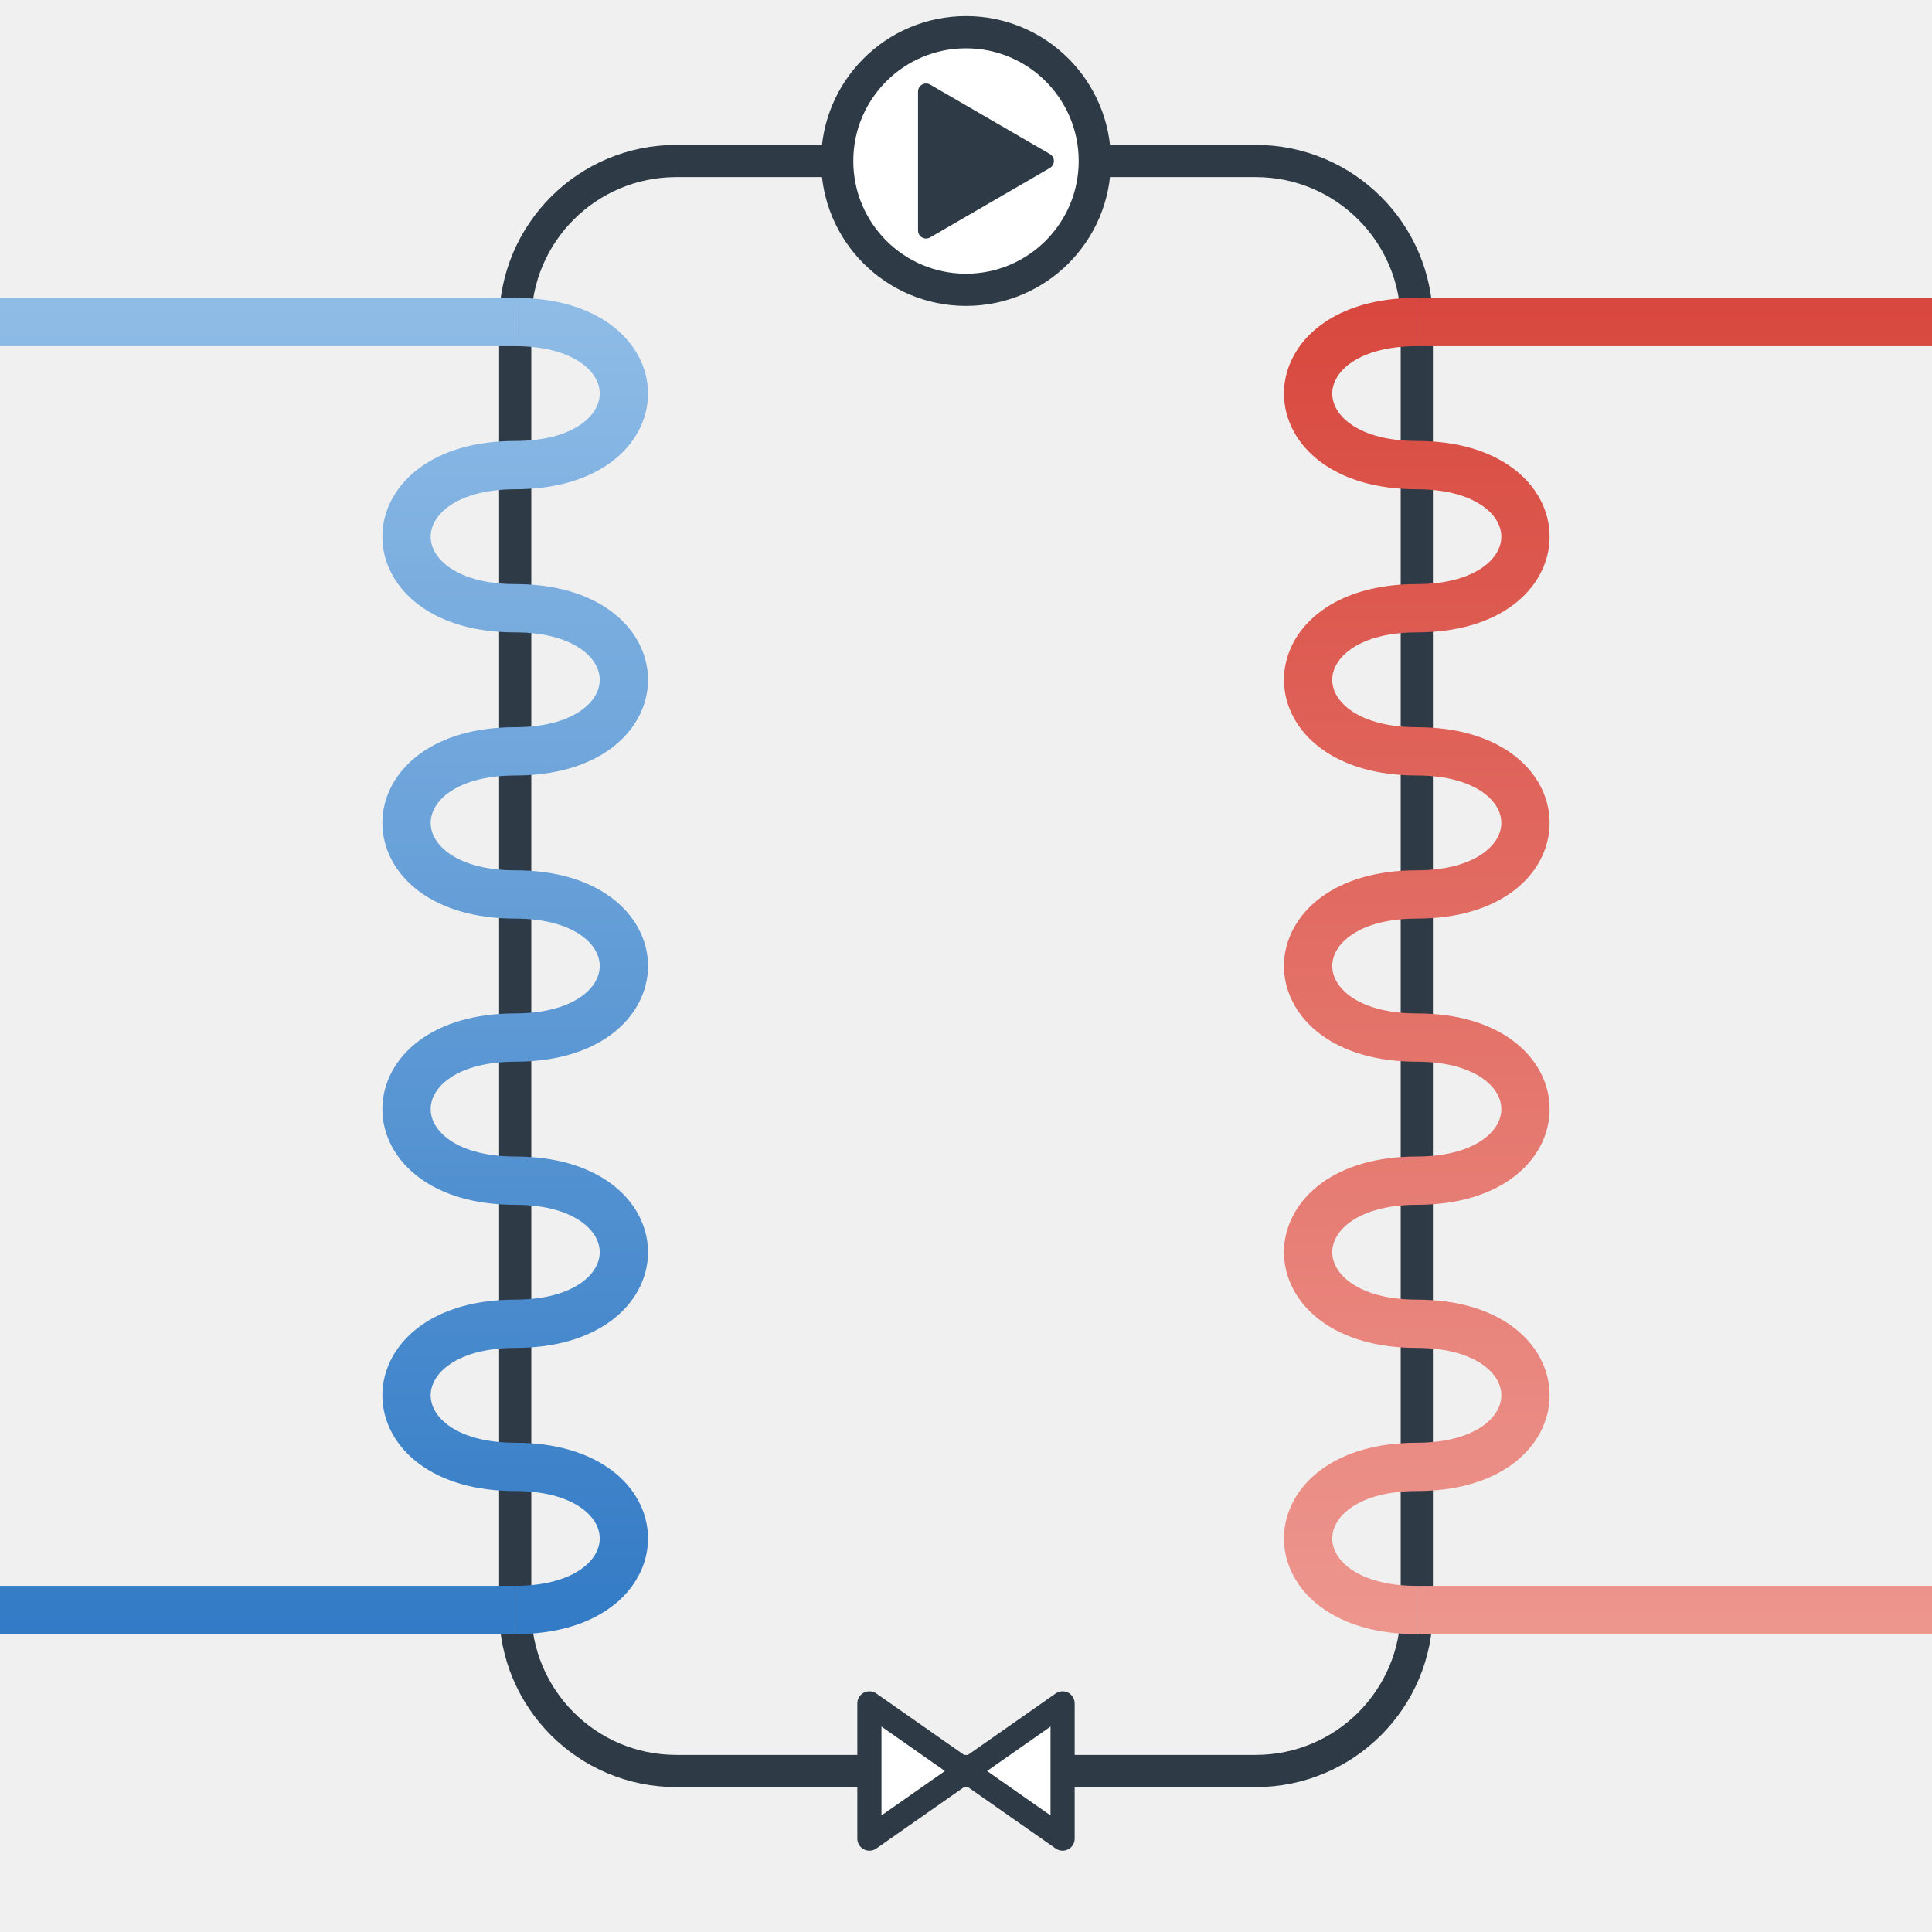
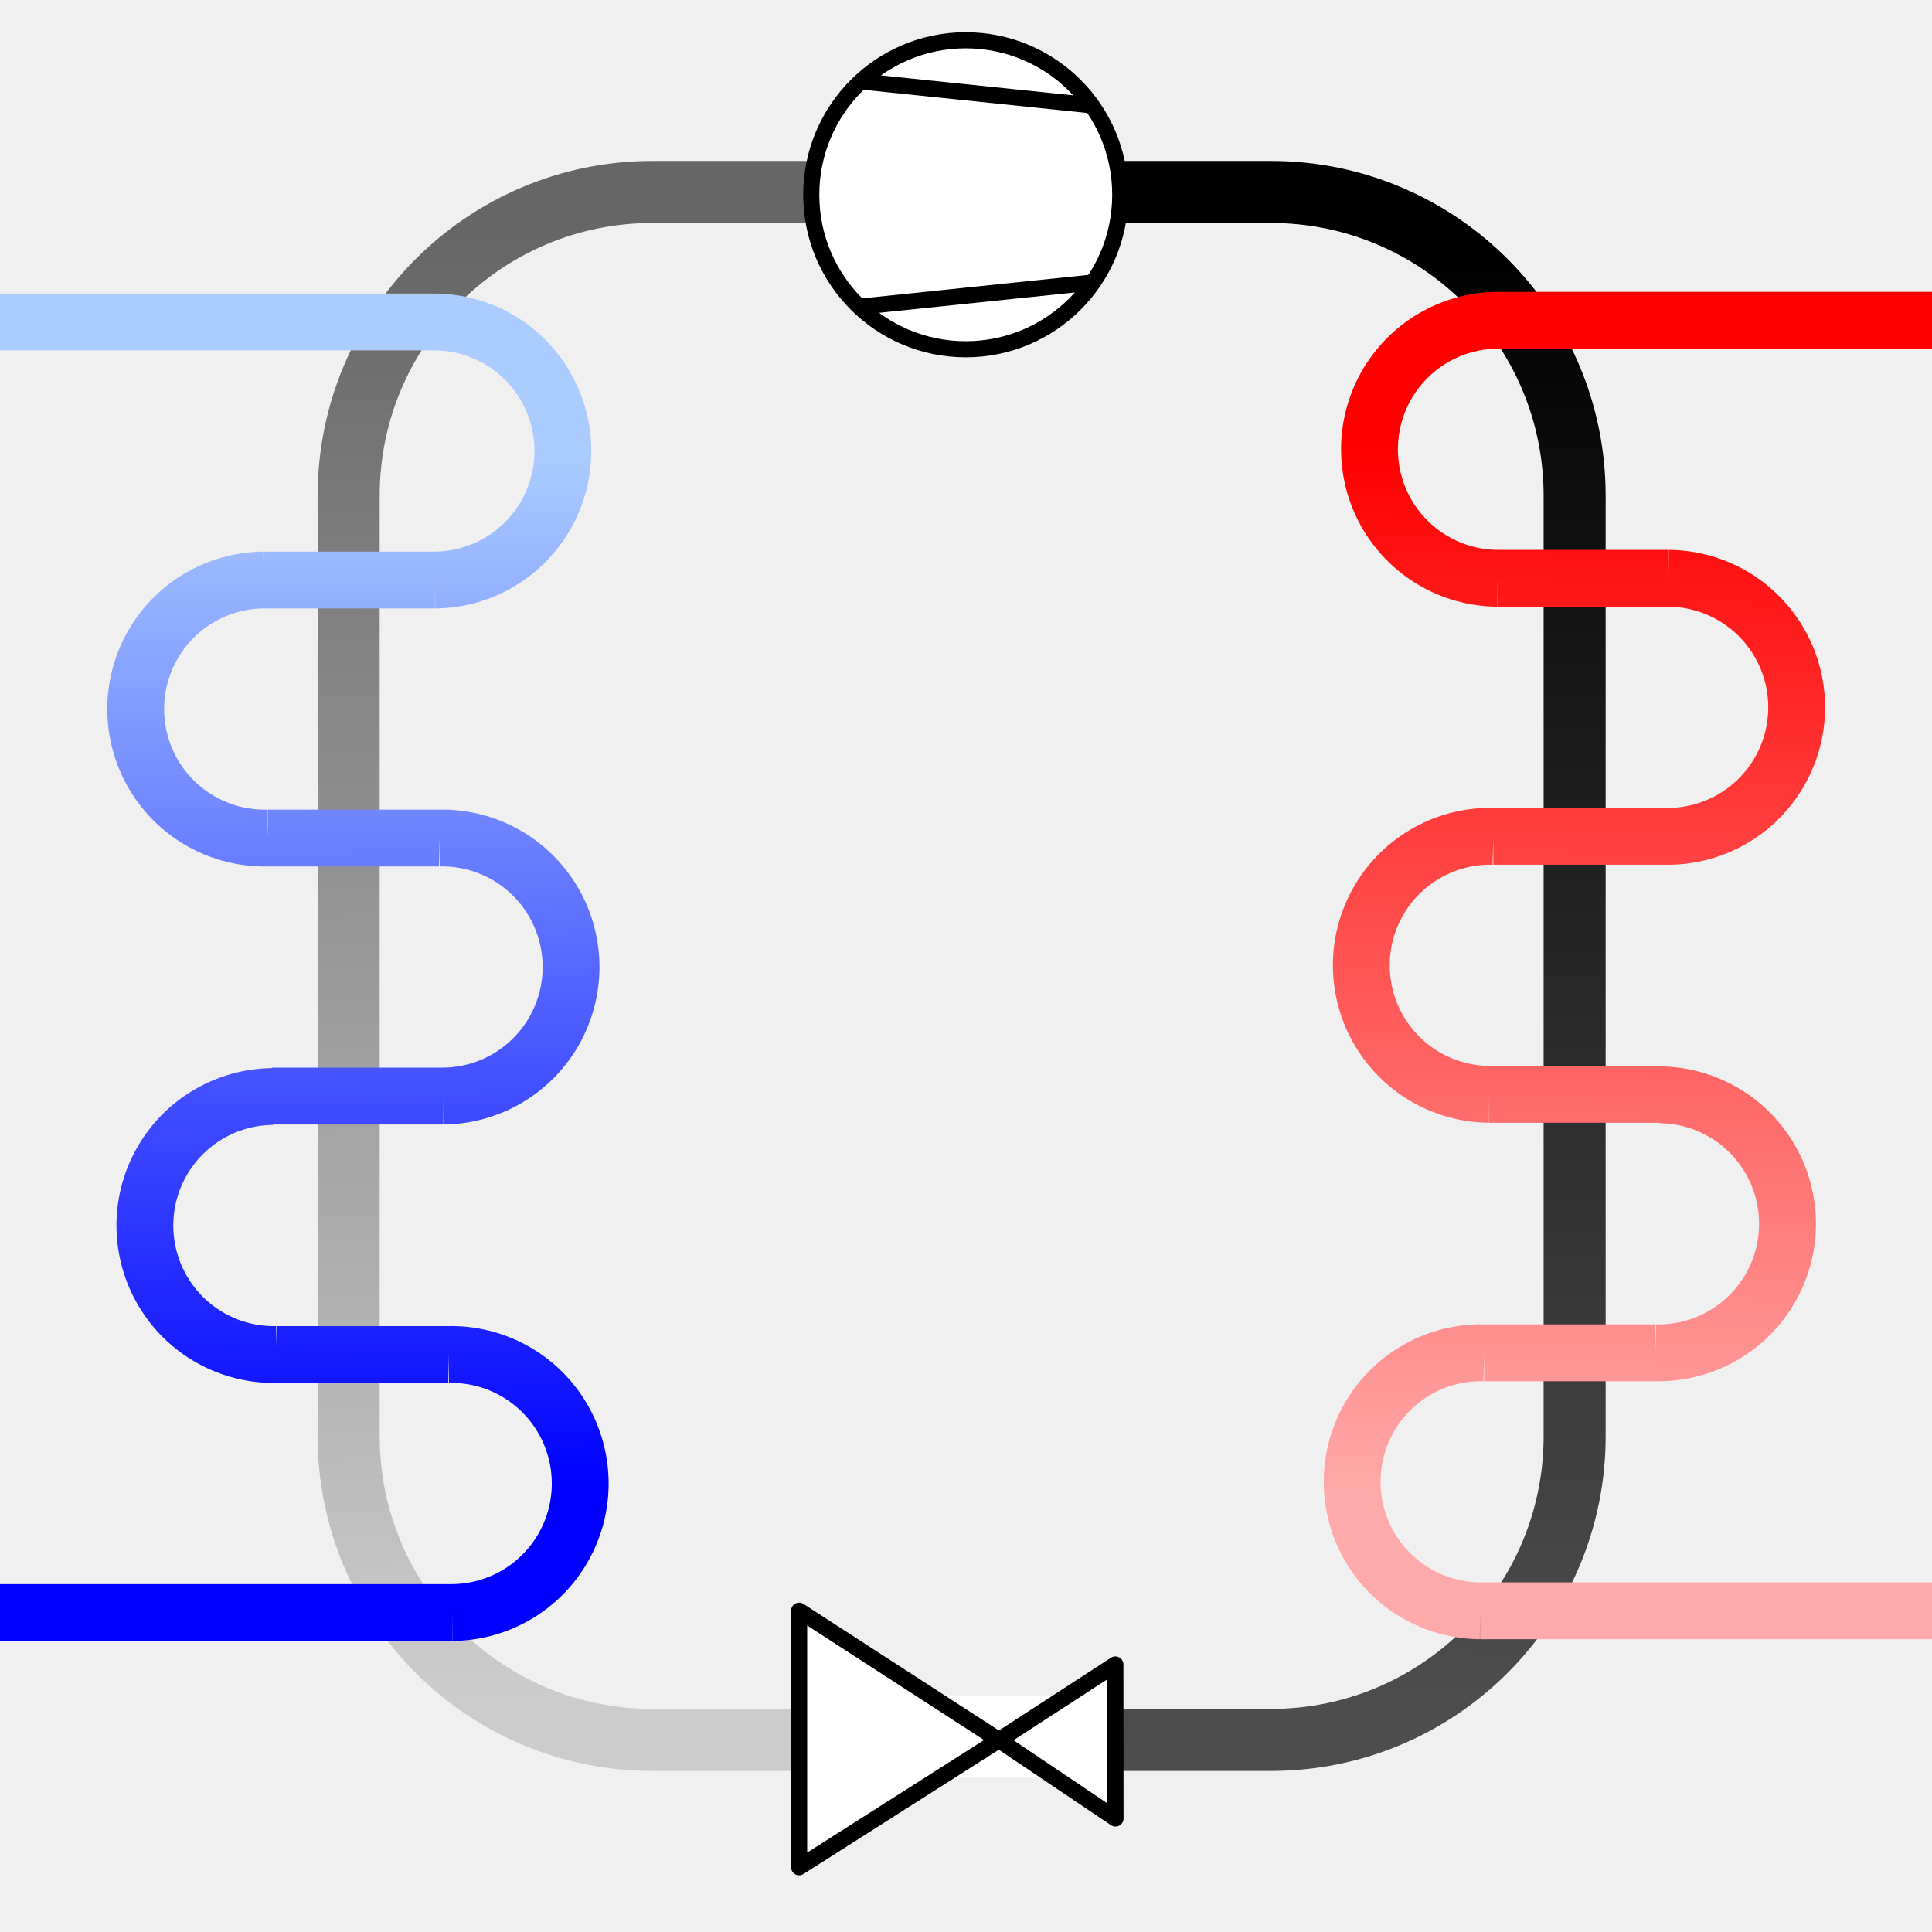
- <svg xmlns="http://www.w3.org/2000/svg" version="1.1" width="120mm" height="120mm" viewBox="0 0 120 120">
-   <defs>
-     <linearGradient id="ev" gradientUnits="userSpaceOnUse" x1="0" y1="15" x2="0" y2="105">
-       <stop offset="0" stop-color="#93BFE8" />
-       <stop offset="1" stop-color="#2F78C4" />
+ <svg xmlns="http://www.w3.org/2000/svg" xmlns:xlink="http://www.w3.org/1999/xlink" width="120mm" height="120mm" viewBox="0 0 120 120" version="1.1" id="svg103">
+   <defs id="defs97">
+     <linearGradient id="linearGradient882">
+       <stop id="stop878" offset="0" style="stop-color:#0000ff;stop-opacity:1;" />
+       <stop id="stop880" offset="1" style="stop-color:#aaccff;stop-opacity:1" />
    </linearGradient>
-     <linearGradient id="co" gradientUnits="userSpaceOnUse" x1="0" y1="15" x2="0" y2="105">
-       <stop offset="0" stop-color="#D7443A" />
-       <stop offset="1" stop-color="#EE9A92" />
+     <linearGradient id="linearGradient1046">
+       <stop style="stop-color:#ffaaaa;stop-opacity:1" offset="0" id="stop1042" />
+       <stop style="stop-color:#ff0000;stop-opacity:1" offset="1" id="stop1044" />
    </linearGradient>
+     <linearGradient id="linearGradient858">
+       <stop style="stop-color:#cccccc;stop-opacity:1" offset="0" id="stop854" />
+       <stop style="stop-color:#666666;stop-opacity:1" offset="1" id="stop856" />
+     </linearGradient>
+     <linearGradient id="linearGradient850">
+       <stop style="stop-color:#000000;stop-opacity:1" offset="0" id="stop846" />
+       <stop style="stop-color:#4d4d4d;stop-opacity:1" offset="1" id="stop848" />
+     </linearGradient>
+     <clipPath clipPathUnits="userSpaceOnUse" id="clipPath840">
+       <rect style="fill:#ffff00;fill-rule:evenodd;stroke:none;stroke-width:0.293" id="rect842" width="60" height="120" x="34.494" y="73.804" />
+     </clipPath>
+     <linearGradient xlink:href="#linearGradient850" id="linearGradient852" x1="93.989" y1="88.882" x2="94.494" y2="179.16" gradientUnits="userSpaceOnUse" />
+     <linearGradient xlink:href="#linearGradient858" id="linearGradient860" x1="88.261" y1="179.11" x2="87.231" y2="87.765" gradientUnits="userSpaceOnUse" />
+     <linearGradient xlink:href="#linearGradient1046" id="linearGradient1048" x1="118.416" y1="166.846" x2="119.417" y2="101.646" gradientUnits="userSpaceOnUse" />
+     <linearGradient gradientUnits="userSpaceOnUse" y2="102.131" x2="69.65" y1="166.576" x1="70.388" id="linearGradient884" xlink:href="#linearGradient882" />
  </defs>
-   <rect x="32" y="10" width="56" height="100" rx="10" fill="none" stroke="#2E3A46" stroke-width="2" />
-   <circle cx="60" cy="10" r="8" fill="#FFFFFF" stroke="#2E3A46" stroke-width="2" />
-   <polygon points="57.52,5.685 57.52,14.315 64.96,10" fill="#2E3A46" stroke="#2E3A46" stroke-width="1" stroke-linejoin="round" />
-   <polygon points="54,105.8 54,114.2 60,110" fill="#FFFFFF" stroke="#2E3A46" stroke-width="1.5" stroke-linejoin="round" />
-   <polygon points="66,105.8 66,114.2 60,110" fill="#FFFFFF" stroke="#2E3A46" stroke-width="1.5" stroke-linejoin="round" />
-   <polyline points="0,20 32,20" fill="none" stroke="url(#ev)" stroke-width="3" stroke-linecap="butt" stroke-linejoin="round" />
-   <path d="M 32,20 C 41,20 41,28.889 32,28.889 C 23,28.889 23,37.778 32,37.778 C 41,37.778 41,46.667 32,46.667 C 23,46.667 23,55.556 32,55.556 C 41,55.556 41,64.444 32,64.444 C 23,64.444 23,73.333 32,73.333 C 41,73.333 41,82.222 32,82.222 C 23,82.222 23,91.111 32,91.111 C 41,91.111 41,100 32,100" fill="none" stroke="url(#ev)" stroke-width="3" stroke-linecap="butt" stroke-linejoin="round" />
-   <polyline points="32,100 0,100" fill="none" stroke="url(#ev)" stroke-width="3" stroke-linecap="butt" stroke-linejoin="round" />
-   <polyline points="120,20 88,20" fill="none" stroke="url(#co)" stroke-width="3" stroke-linecap="butt" stroke-linejoin="round" />
-   <path d="M 88,20 C 79,20 79,28.889 88,28.889 C 97,28.889 97,37.778 88,37.778 C 79,37.778 79,46.667 88,46.667 C 97,46.667 97,55.556 88,55.556 C 79,55.556 79,64.444 88,64.444 C 97,64.444 97,73.333 88,73.333 C 79,73.333 79,82.222 88,82.222 C 97,82.222 97,91.111 88,91.111 C 79,91.111 79,100 88,100" fill="none" stroke="url(#co)" stroke-width="3" stroke-linecap="butt" stroke-linejoin="round" />
-   <polyline points="88,100 120,100" fill="none" stroke="url(#co)" stroke-width="3" stroke-linecap="butt" stroke-linejoin="round" />
+   <g id="layer1" transform="translate(-34.49405,-73.80357)">
+     <rect style="fill:none;stroke:url(#linearGradient860);stroke-width:3.853;stroke-linecap:round;stroke-linejoin:miter;stroke-miterlimit:4;stroke-dasharray:none" id="rect836" width="76.147" height="96.147" x="56.15" y="85.727" ry="18.866" clip-path="url(#clipPath840)" />
+     <rect clip-path="url(#clipPath840)" ry="18.866" y="85.727" x="56.15" height="96.147" width="76.147" id="rect844" style="fill:none;stroke:url(#linearGradient852);stroke-width:3.853;stroke-linecap:round;stroke-linejoin:miter;stroke-miterlimit:4;stroke-dasharray:none" transform="matrix(-1,0,0,1,188.4476,0)" />
+     <path id="path914" style="fill:none;stroke:url(#linearGradient1048);stroke-width:3.53;stroke-linecap:butt;stroke-linejoin:miter;stroke-miterlimit:4;stroke-dasharray:none;stroke-opacity:1" d="m 126.422,173.854 h 28.108 M 127.611,93.696 h 26.906 m -27.018,16.026 a 8.004,8.014 0 0 1 -6.923,-4.098 8.004,8.014 0 0 1 0.128,-8.051 8.004,8.014 0 0 1 7.049,-3.876 m -0.254,16.026 h 10.645 m 0,0 a 8.004,8.014 0 0 1 6.923,4.098 8.004,8.014 0 0 1 -0.128,8.051 8.004,8.014 0 0 1 -7.049,3.876 m -10.899,16.026 a 8.004,8.014 0 0 1 -6.923,-4.098 8.004,8.014 0 0 1 0.128,-8.051 8.004,8.014 0 0 1 7.049,-3.876 m 10.33,16.054 a 8.004,8.014 0 0 1 6.923,4.098 8.004,8.014 0 0 1 -0.128,8.051 8.004,8.014 0 0 1 -7.049,3.876 m -10.899,16.026 a 8.004,8.014 0 0 1 -6.923,-4.098 8.004,8.014 0 0 1 0.128,-8.051 8.004,8.014 0 0 1 7.049,-3.876 m 0,0 h 10.645 m -10.33,-16.054 h 10.645 m -10.391,-16.026 h 10.645" />
+     <path d="m 62.589,173.961 h -28.108 m 26.919,-80.158 h -26.906 m 27.018,16.026 a 8.004,8.014 0 0 0 6.923,-4.098 8.004,8.014 0 0 0 -0.128,-8.051 8.004,8.014 0 0 0 -7.049,-3.876 m 0.254,16.026 h -10.645 m 0,0 a 8.004,8.014 0 0 0 -6.923,4.098 8.004,8.014 0 0 0 0.128,8.051 8.004,8.014 0 0 0 7.049,3.876 m 10.899,16.026 a 8.004,8.014 0 0 0 6.923,-4.098 8.004,8.014 0 0 0 -0.128,-8.051 8.004,8.014 0 0 0 -7.049,-3.876 m -10.33,16.054 a 8.004,8.014 0 0 0 -6.923,4.098 8.004,8.014 0 0 0 0.128,8.051 8.004,8.014 0 0 0 7.049,3.876 m 10.899,16.026 a 8.004,8.014 0 0 0 6.923,-4.098 8.004,8.014 0 0 0 -0.128,-8.051 8.004,8.014 0 0 0 -7.049,-3.876 m 0,0 h -10.645 m 10.33,-16.054 h -10.645 m 10.391,-16.026 h -10.645" style="fill:none;stroke:url(#linearGradient884);stroke-width:3.53;stroke-linecap:butt;stroke-linejoin:miter;stroke-miterlimit:4;stroke-dasharray:none;stroke-opacity:1" id="path1050" />
+     <circle style="fill:#ffffff;stroke:#000000;stroke-width:1;stroke-linecap:round;stroke-linejoin:miter;stroke-miterlimit:4;stroke-dasharray:none;stroke-opacity:1" id="path1056" cx="94.479" cy="85.902" r="9.596" />
+     <rect style="fill:#ffffff;stroke:none;stroke-width:1;stroke-linecap:round;stroke-linejoin:miter;stroke-miterlimit:4;stroke-dasharray:none;stroke-opacity:1" id="rect1072" width="12.662" height="5.103" x="88.261" y="179.11" />
+     <g transform="translate(2.417419)" id="g879">
+       <path style="fill:#ffffff;stroke:#000000;stroke-width:1;stroke-linecap:butt;stroke-linejoin:round;stroke-miterlimit:4;stroke-dasharray:none;stroke-opacity:1" d="m 94.123,181.884 7.232,-4.697 0.007,9.568 z" id="path867" />
+       <path style="fill:#ffffff;stroke:#000000;stroke-width:1;stroke-linecap:butt;stroke-linejoin:round;stroke-miterlimit:4;stroke-dasharray:none;stroke-opacity:1" d="m 94.123,181.884 -12.411,7.897 -3e-6,-15.935 z" id="path871" />
+     </g>
+     <path id="path873" d="M 87.978,78.861 102.276,80.345" style="fill:none;stroke:#000000;stroke-width:1;stroke-linecap:butt;stroke-linejoin:miter;stroke-opacity:1;stroke-miterlimit:4;stroke-dasharray:none" />
+     <path style="fill:none;stroke:#000000;stroke-width:1;stroke-linecap:butt;stroke-linejoin:miter;stroke-miterlimit:4;stroke-dasharray:none;stroke-opacity:1" d="M 87.978,92.846 102.276,91.361" id="path875" />
+   </g>
</svg>
